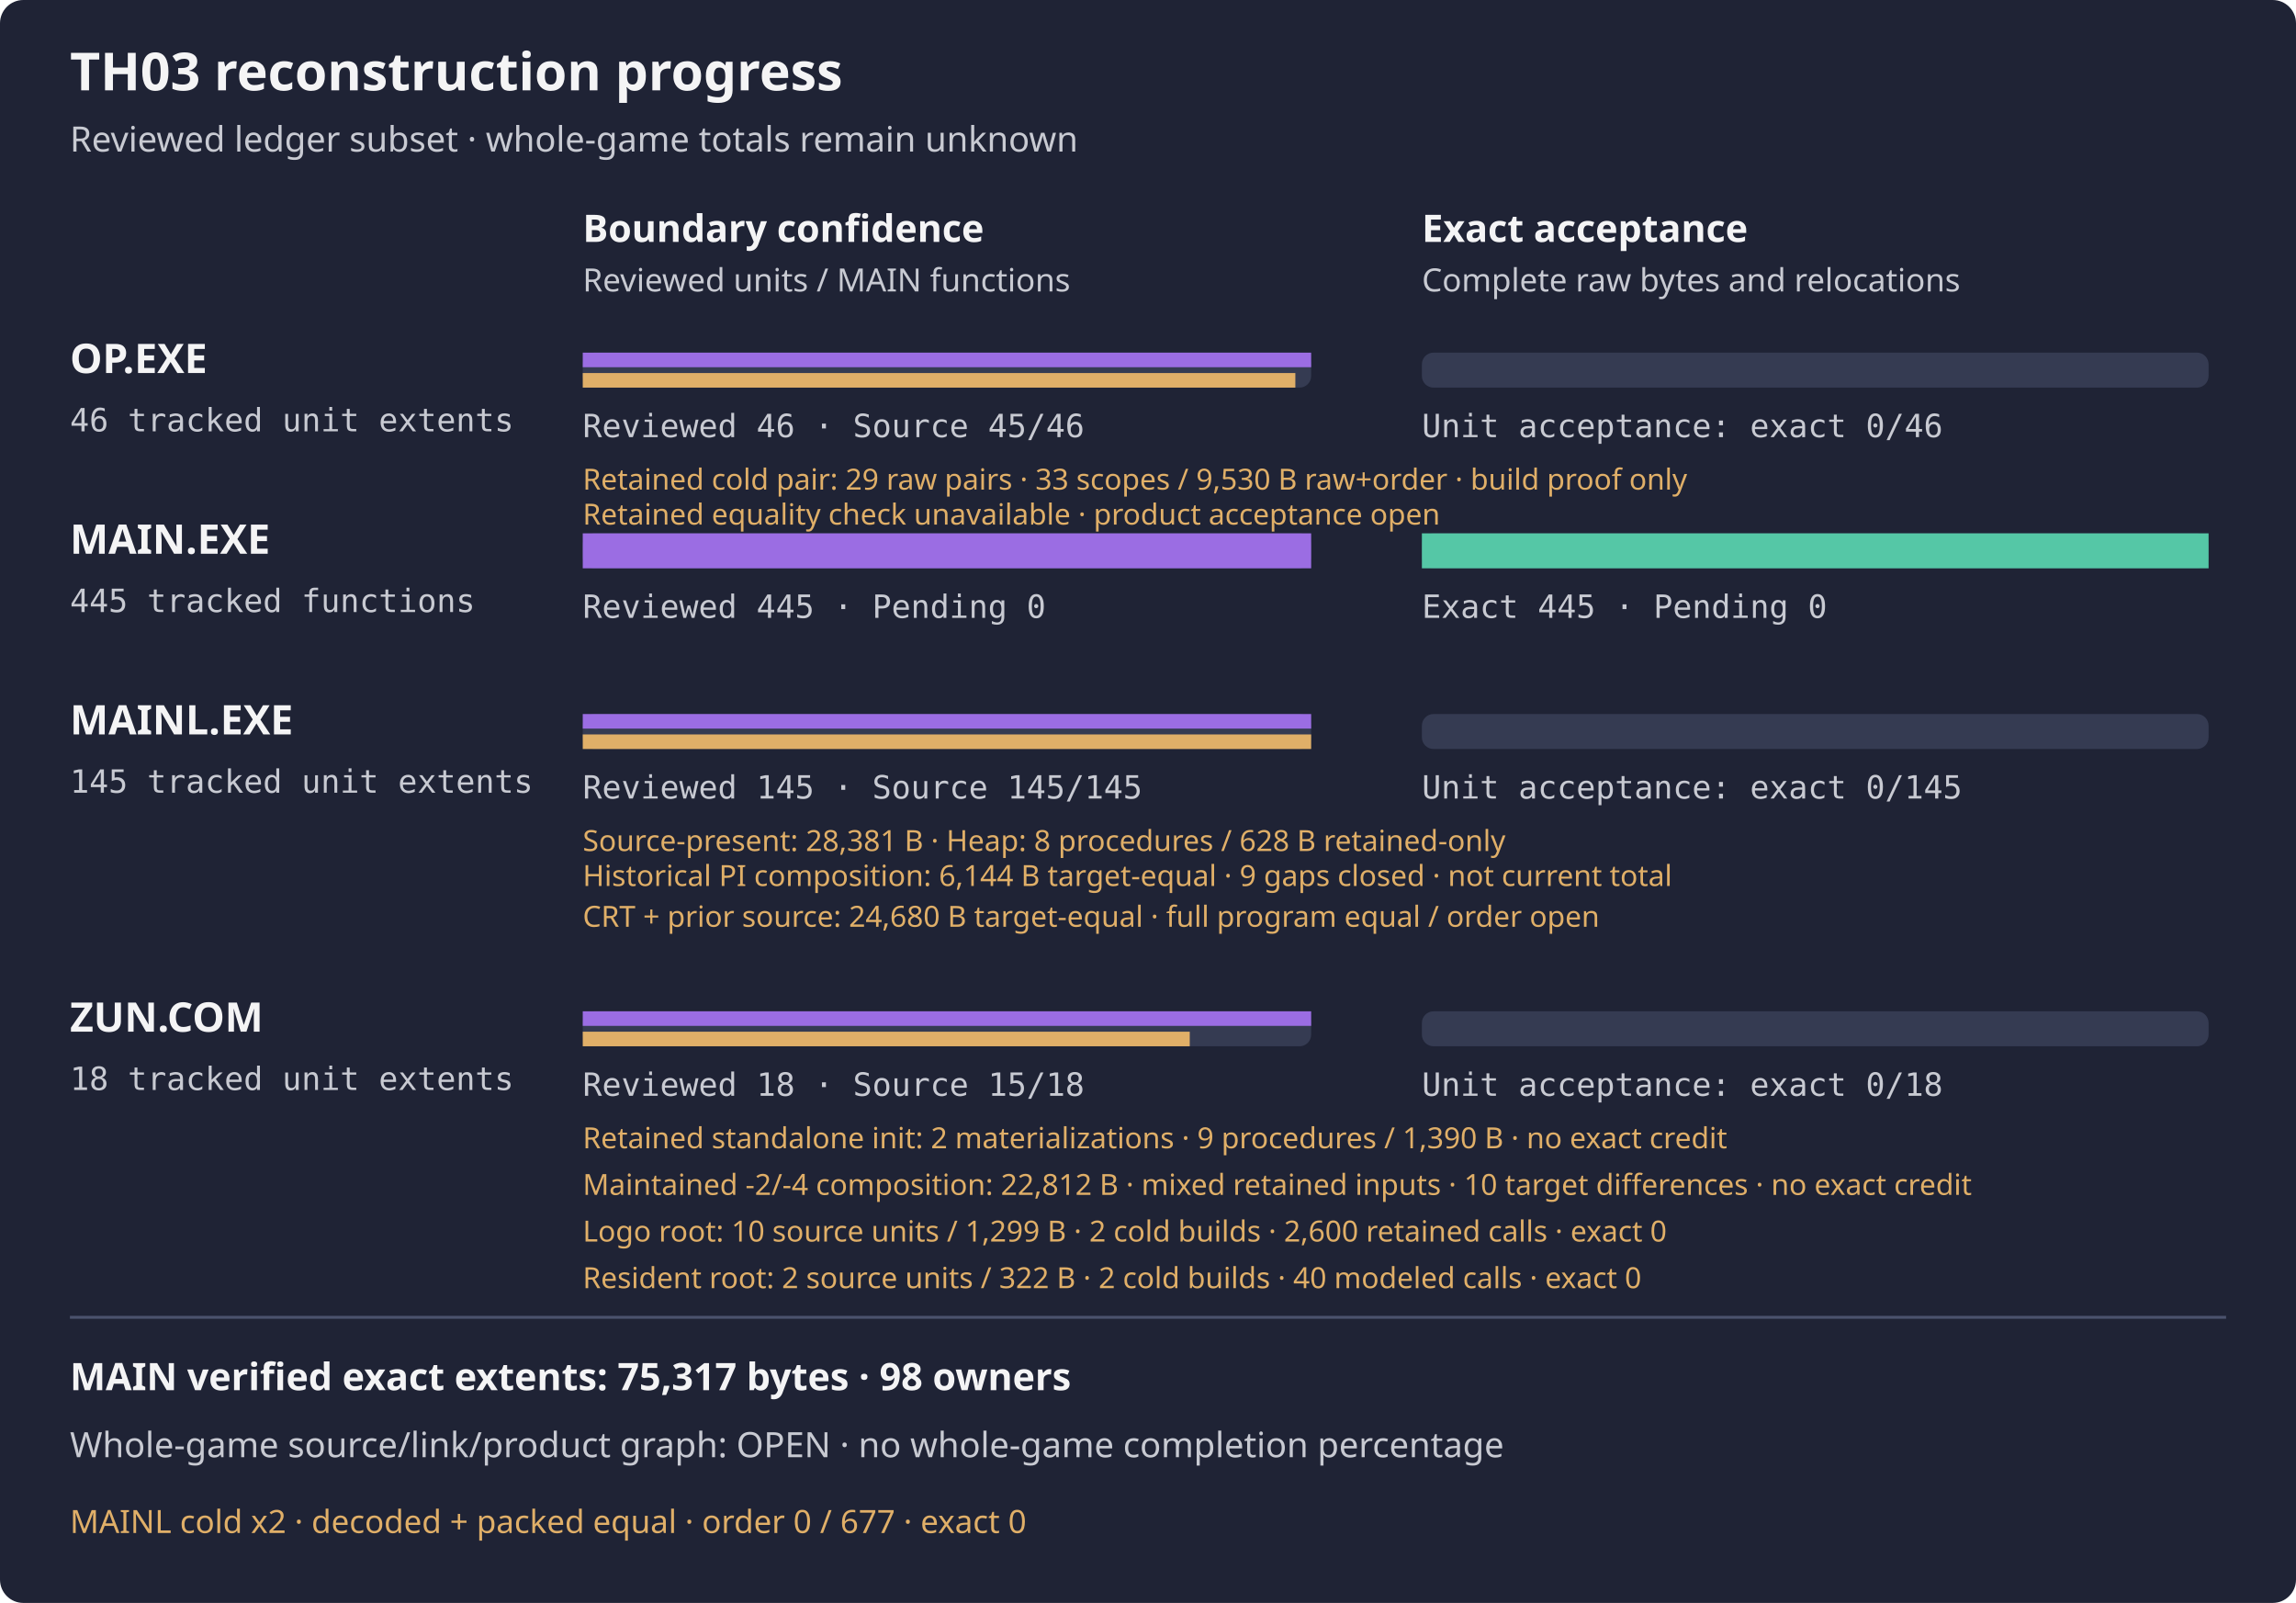
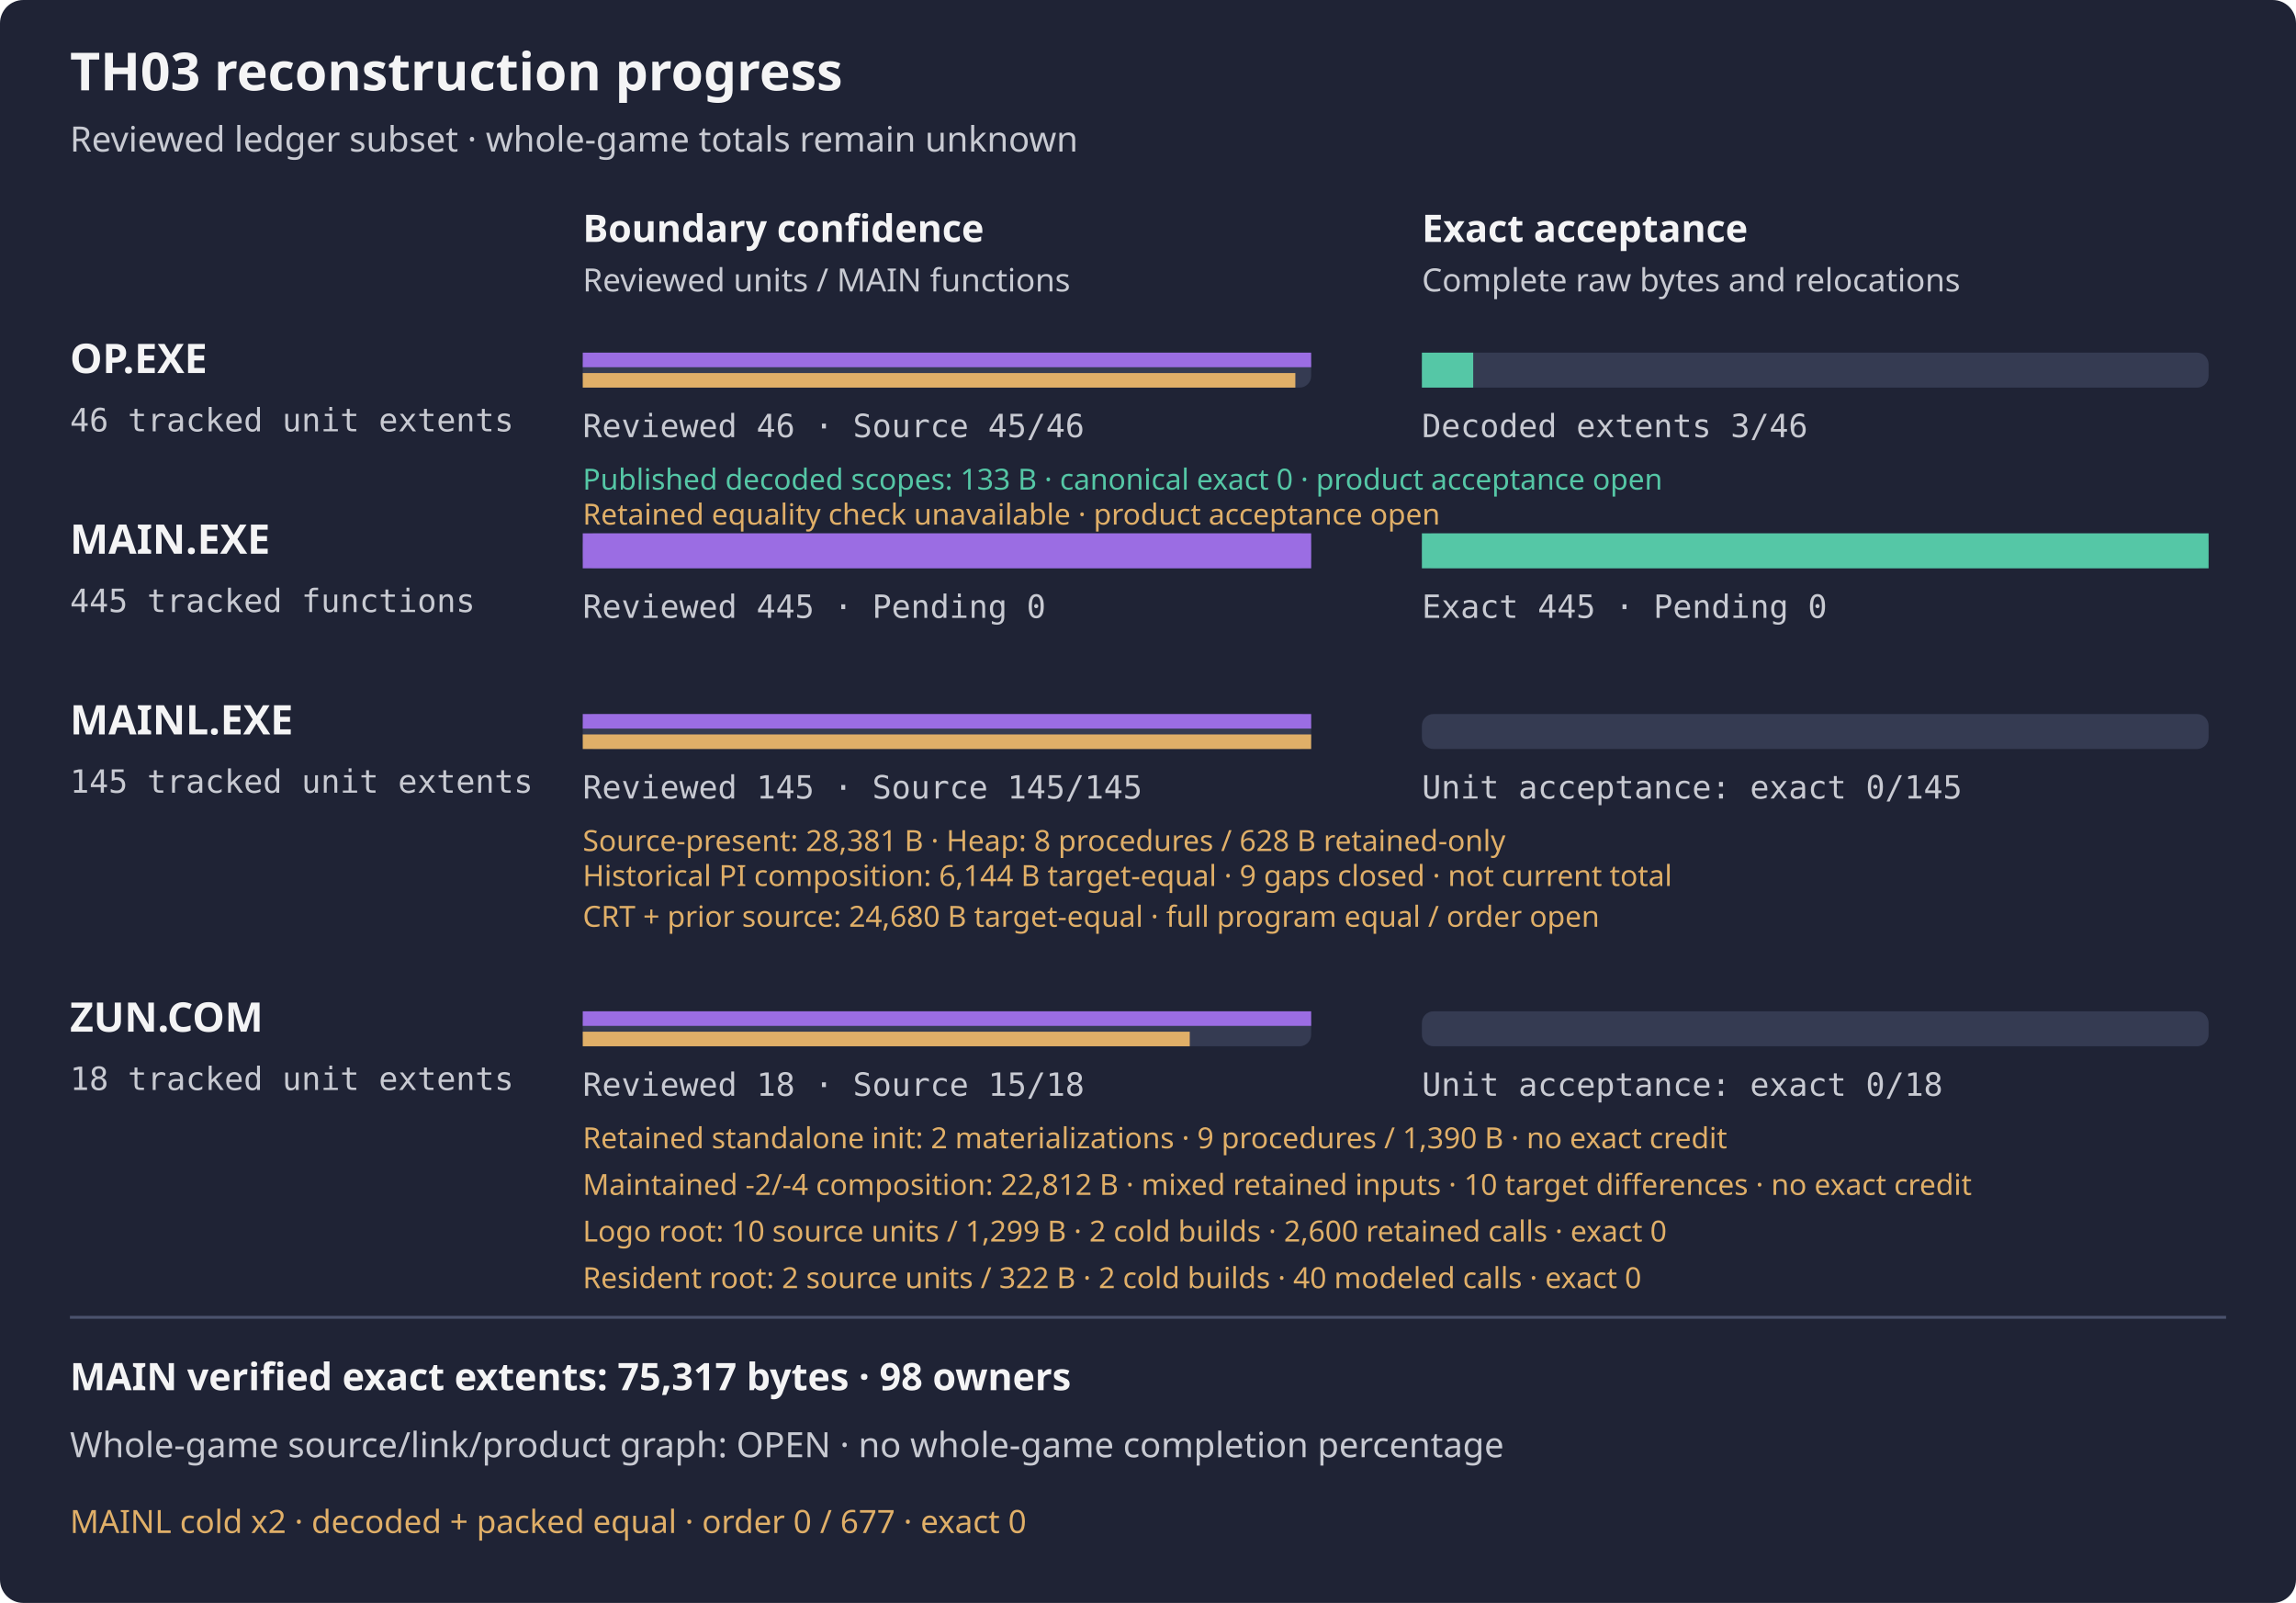
<svg xmlns="http://www.w3.org/2000/svg" width="788" height="550" viewBox="0 0 788 550" role="img" aria-label="TH03 reviewed subset reconstruction progress">
  <rect width="788" height="550" rx="8" fill="#1f2335" />
  <text x="24" y="31" fill="#f4f4f5" font-family="sans-serif" font-size="18" font-weight="600">TH03 reconstruction progress</text>
  <text x="24" y="52" fill="#c8cad2" font-family="sans-serif" font-size="12">Reviewed ledger subset · whole-game totals remain unknown</text>
  <text x="200" y="83" fill="#f4f4f5" font-family="sans-serif" font-size="13" font-weight="600">Boundary confidence</text>
  <text x="488" y="83" fill="#f4f4f5" font-family="sans-serif" font-size="13" font-weight="600">Exact acceptance</text>
  <text x="200" y="100" fill="#c8cad2" font-family="sans-serif" font-size="11">Reviewed units / MAIN functions</text>
  <text x="488" y="100" fill="#c8cad2" font-family="sans-serif" font-size="11">Complete raw bytes and relocations</text>
  <g aria-label="OP.EXE bars count tracked unit extents, not functions; source-present is not exact">
    <text x="24" y="128" fill="#f4f4f5" font-family="sans-serif" font-size="14" font-weight="600">OP.EXE</text>
    <text x="24" y="148" fill="#c8cad2" font-family="monospace" font-size="11">46 tracked unit extents</text>
    <rect x="200" y="121" width="250" height="12" rx="4" fill="#353b52" />
    <rect x="488" y="121" width="270" height="12" rx="4" fill="#353b52" />
    <rect x="200" y="121" width="250.00" height="5" fill="#9b6de3" />
    <rect x="200" y="128" width="244.57" height="5" fill="#e0af68" />
-     <rect x="488" y="121" width="0.00" height="12" fill="#55c7a6" />
+     <rect x="488" y="121" width="17.61" height="12" fill="#55c7a6" />
    <text x="200" y="150" fill="#c8cad2" font-family="monospace" font-size="11">Reviewed 46 · Source 45/46</text>
-     <text x="488" y="150" fill="#c8cad2" font-family="monospace" font-size="11">Unit acceptance: exact 0/46</text>
+     <text x="488" y="150" fill="#c8cad2" font-family="monospace" font-size="11">Decoded extents 3/46</text>
  </g>
-   <text x="200" y="168" fill="#e0af68" font-family="sans-serif" font-size="10">Retained cold pair: 29 raw pairs · 33 scopes / 9,530 B raw+order · build proof only</text>
+   <text x="200" y="168" fill="#55c7a6" font-family="sans-serif" font-size="10">Published decoded scopes: 133 B · canonical exact 0 · product acceptance open</text>
  <text x="200" y="180" fill="#e0af68" font-family="sans-serif" font-size="10">Retained equality check unavailable · product acceptance open</text>
  <text x="24" y="190" fill="#f4f4f5" font-family="sans-serif" font-size="14" font-weight="600">MAIN.EXE</text>
  <text x="24" y="210" fill="#c8cad2" font-family="monospace" font-size="11">445 tracked functions</text>
  <rect x="200" y="183" width="250" height="12" rx="4" fill="#353b52" />
  <rect x="488" y="183" width="270" height="12" rx="4" fill="#353b52" />
  <rect x="200" y="183" width="250.00" height="12" fill="#9b6de3" />
  <rect x="488" y="183" width="270.00" height="12" fill="#55c7a6" />
  <text x="200" y="212" fill="#c8cad2" font-family="monospace" font-size="11">Reviewed 445 · Pending 0</text>
  <text x="488" y="212" fill="#c8cad2" font-family="monospace" font-size="11">Exact 445 · Pending 0</text>
  <g aria-label="MAINL bars count tracked unit extents, not functions; source-present is not exact">
    <text x="24" y="252" fill="#f4f4f5" font-family="sans-serif" font-size="14" font-weight="600">MAINL.EXE</text>
    <text x="24" y="272" fill="#c8cad2" font-family="monospace" font-size="11">145 tracked unit extents</text>
    <rect x="200" y="245" width="250" height="12" rx="4" fill="#353b52" />
    <rect x="488" y="245" width="270" height="12" rx="4" fill="#353b52" />
    <rect x="200" y="245" width="250.00" height="5" fill="#9b6de3" />
    <rect x="200" y="252" width="250.00" height="5" fill="#e0af68" />
    <rect x="488" y="245" width="0.00" height="12" fill="#55c7a6" />
    <text x="200" y="274" fill="#c8cad2" font-family="monospace" font-size="11">Reviewed 145 · Source 145/145</text>
    <text x="488" y="274" fill="#c8cad2" font-family="monospace" font-size="11">Unit acceptance: exact 0/145</text>
    <text x="200" y="292" fill="#e0af68" font-family="sans-serif" font-size="10">Source-present: 28,381 B · Heap: 8 procedures / 628 B retained-only</text>
  </g>
  <text x="200" y="304" fill="#e0af68" font-family="sans-serif" font-size="10">Historical PI composition: 6,144 B target-equal · 9 gaps closed · not current total</text>
  <text x="200" y="318" fill="#e0af68" font-family="sans-serif" font-size="10">CRT + prior source: 24,680 B target-equal · full program equal / order open</text>
  <g aria-label="ZUN.COM bars count tracked unit extents, not functions; source-present is not exact">
    <text x="24" y="354" fill="#f4f4f5" font-family="sans-serif" font-size="14" font-weight="600">ZUN.COM</text>
    <text x="24" y="374" fill="#c8cad2" font-family="monospace" font-size="11">18 tracked unit extents</text>
    <rect x="200" y="347" width="250" height="12" rx="4" fill="#353b52" />
    <rect x="488" y="347" width="270" height="12" rx="4" fill="#353b52" />
    <rect x="200" y="347" width="250.00" height="5" fill="#9b6de3" />
    <rect x="200" y="354" width="208.33" height="5" fill="#e0af68" />
    <rect x="488" y="347" width="0.00" height="12" fill="#55c7a6" />
    <text x="200" y="376" fill="#c8cad2" font-family="monospace" font-size="11">Reviewed 18 · Source 15/18</text>
    <text x="488" y="376" fill="#c8cad2" font-family="monospace" font-size="11">Unit acceptance: exact 0/18</text>
  </g>
  <text x="200" y="394" fill="#e0af68" font-family="sans-serif" font-size="10">Retained standalone init: 2 materializations · 9 procedures / 1,390 B · no exact credit</text>
  <text x="200" y="410" fill="#e0af68" font-family="sans-serif" font-size="10" aria-label="Two equal 22,812-byte mixed-source outputs: maintained init (-2) and driver (-4), three retained other payloads and retained wrapper scaffold. Two independent driver materializations have raw OBJ/COM/MAP equality, no normalization or object reuse; first was not a predeclared pair, and second source mtimes were declared from observed first inputs. Fourteen wrapper-only observations and wrong-transfer negative pass; no payload execution or native composition build. Ten target differences remain; no exact acceptance or DIET closure">Maintained -2/-4 composition: 22,812 B · mixed retained inputs · 10 target differences · no exact credit</text>
  <text x="200" y="426" fill="#e0af68" font-family="sans-serif" font-size="10" aria-label="Ten maintained logo root source units, 1299 CODE bytes; raw identical OBJ COM MAP from two cold builds, vendor context unowned, 2600 retained target and first-candidate model calls, no new model or exact acceptance">Logo root: 10 source units / 1,299 B · 2 cold builds · 2,600 retained calls · exact 0</text>
  <text x="200" y="442" fill="#e0af68" font-family="sans-serif" font-size="10" aria-label="Two maintained resident source units, 322 CODE bytes and separate 307 DATA bytes; two cold builds, forty retained target and first-candidate modeled calls, no whole payload or exact acceptance">Resident root: 2 source units / 322 B · 2 cold builds · 40 modeled calls · exact 0</text>
  <path d="M24 452 H764" stroke="#4b526d" />
  <text x="24" y="477" fill="#f4f4f5" font-family="sans-serif" font-size="13" font-weight="600">MAIN verified exact extents: 75,317 bytes · 98 owners</text>
  <text x="24" y="500" fill="#c8cad2" font-family="sans-serif" font-size="12">Whole-game source/link/product graph: OPEN · no whole-game completion percentage</text>
  <text x="24" y="526" fill="#e0af68" font-family="sans-serif" font-size="11">MAINL cold x2 · decoded + packed equal · order 0 / 677 · exact 0</text>
</svg>
